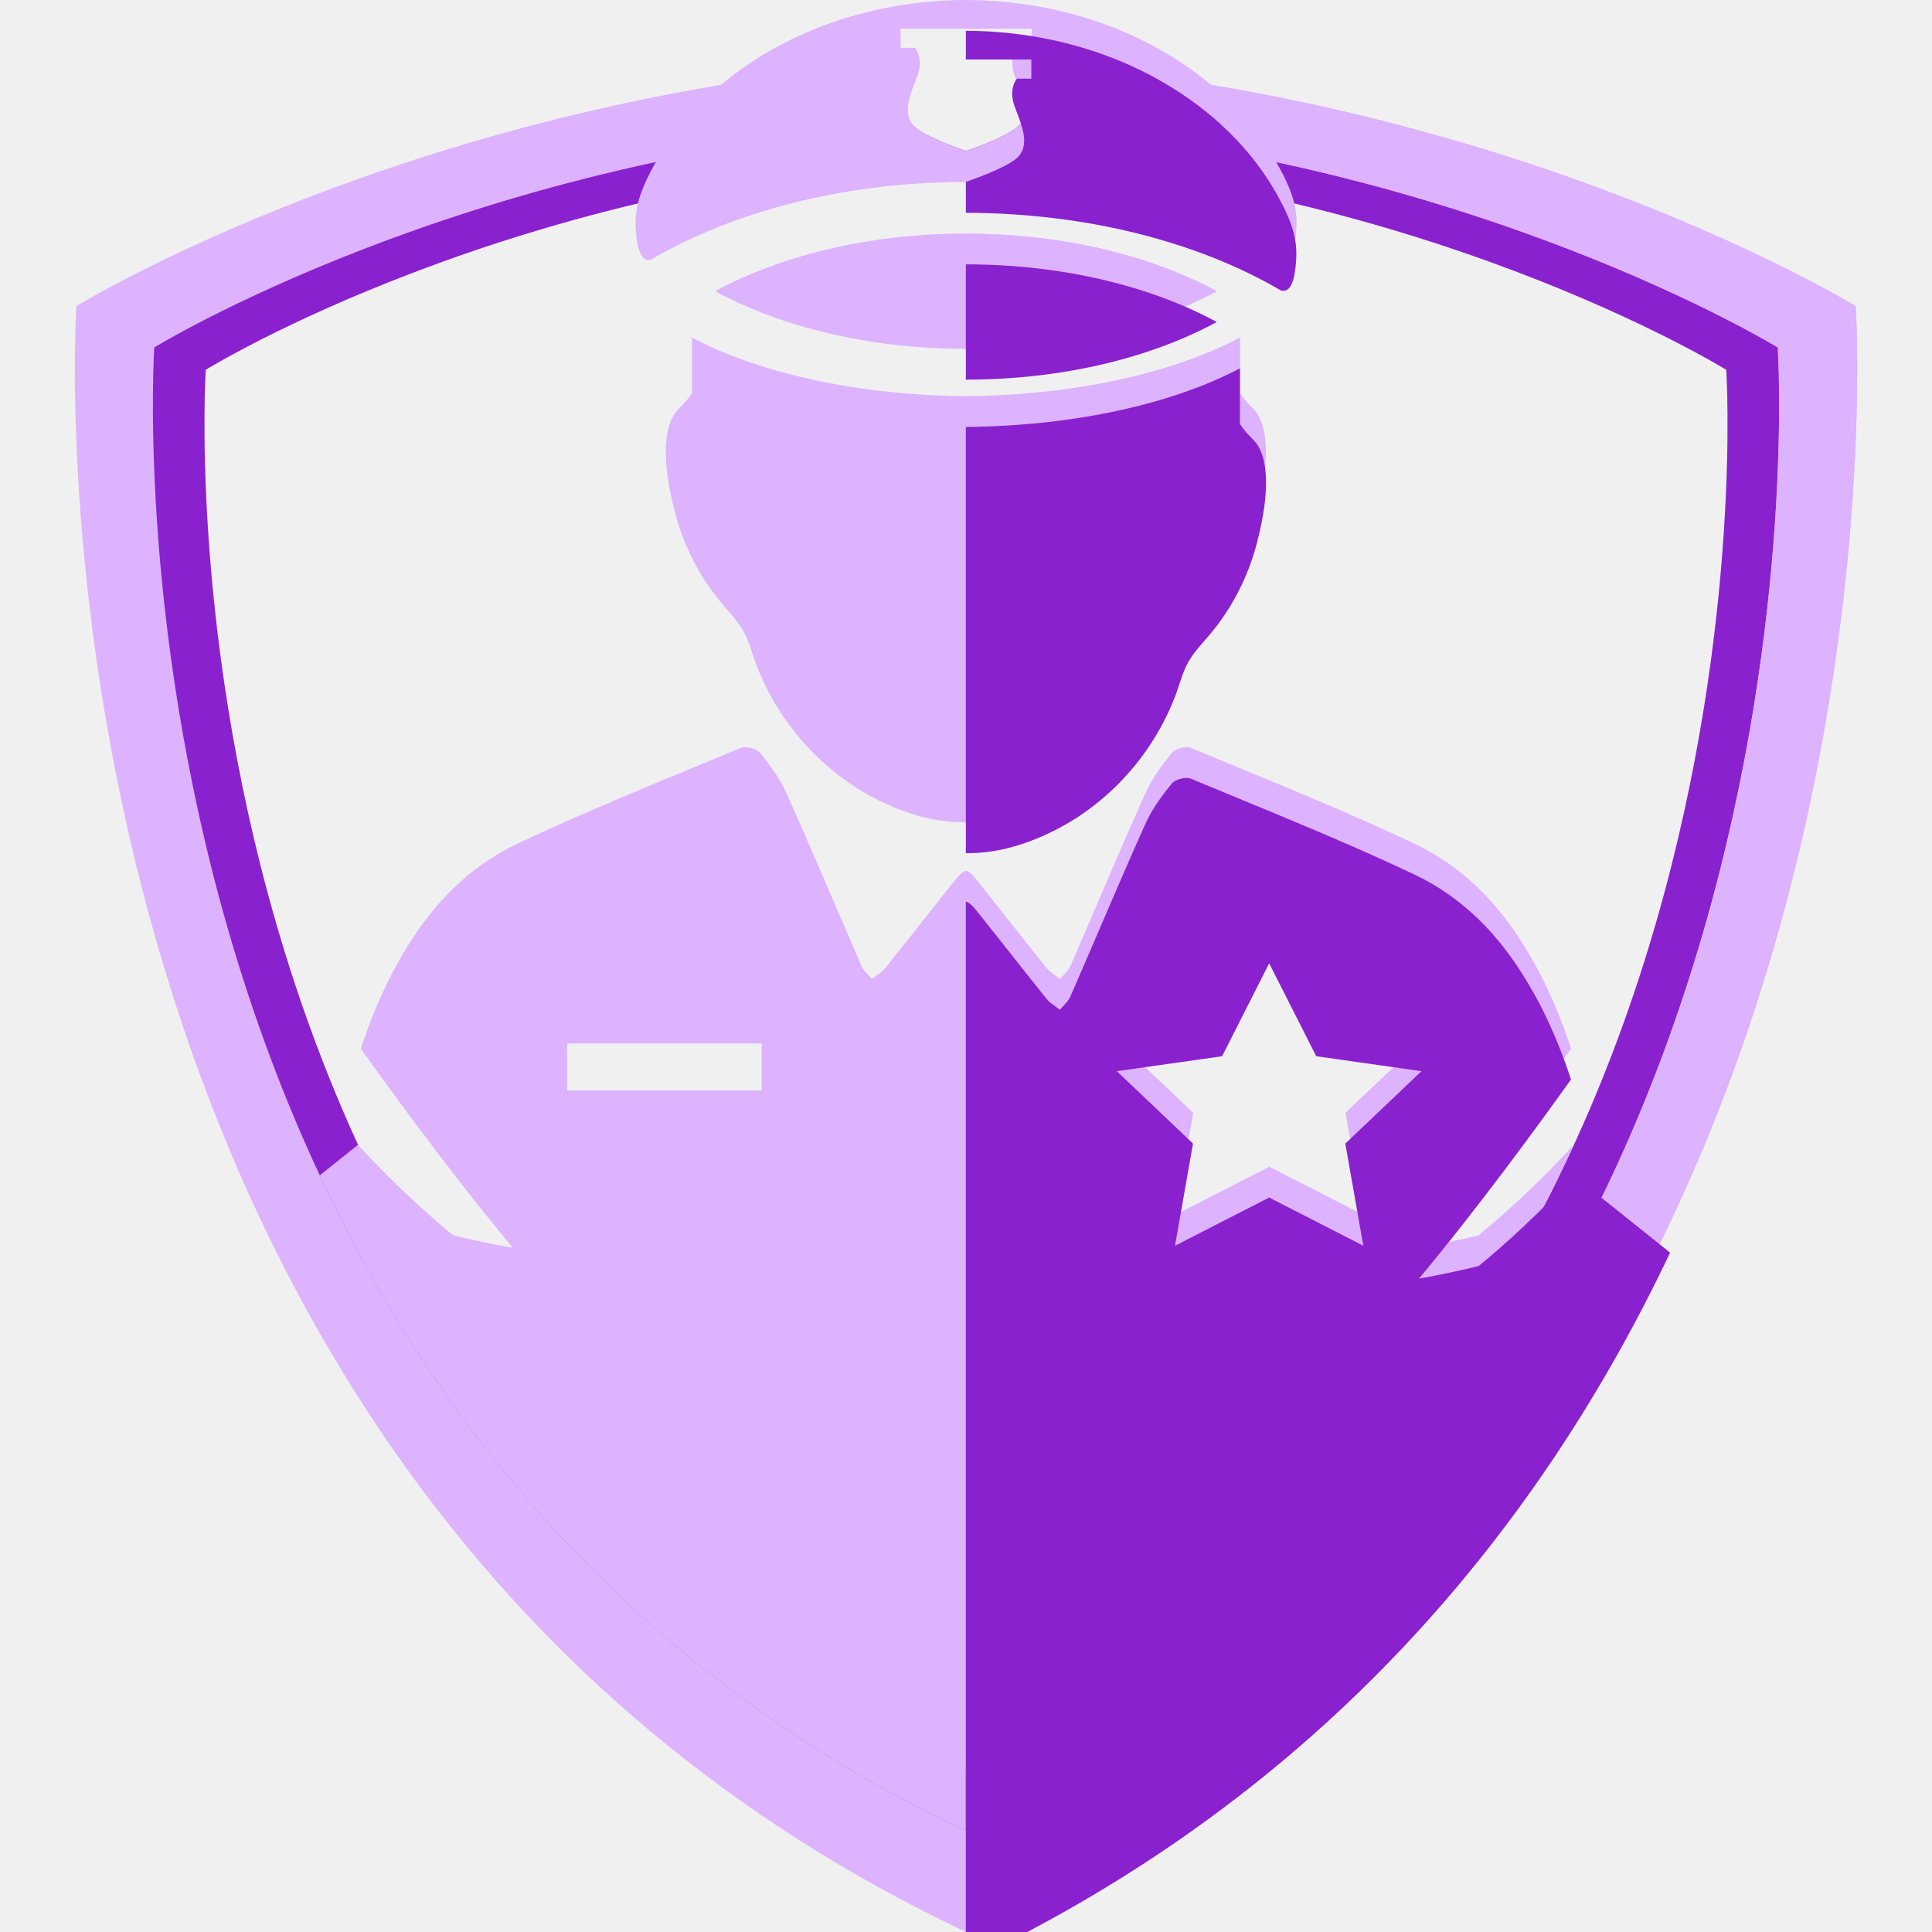
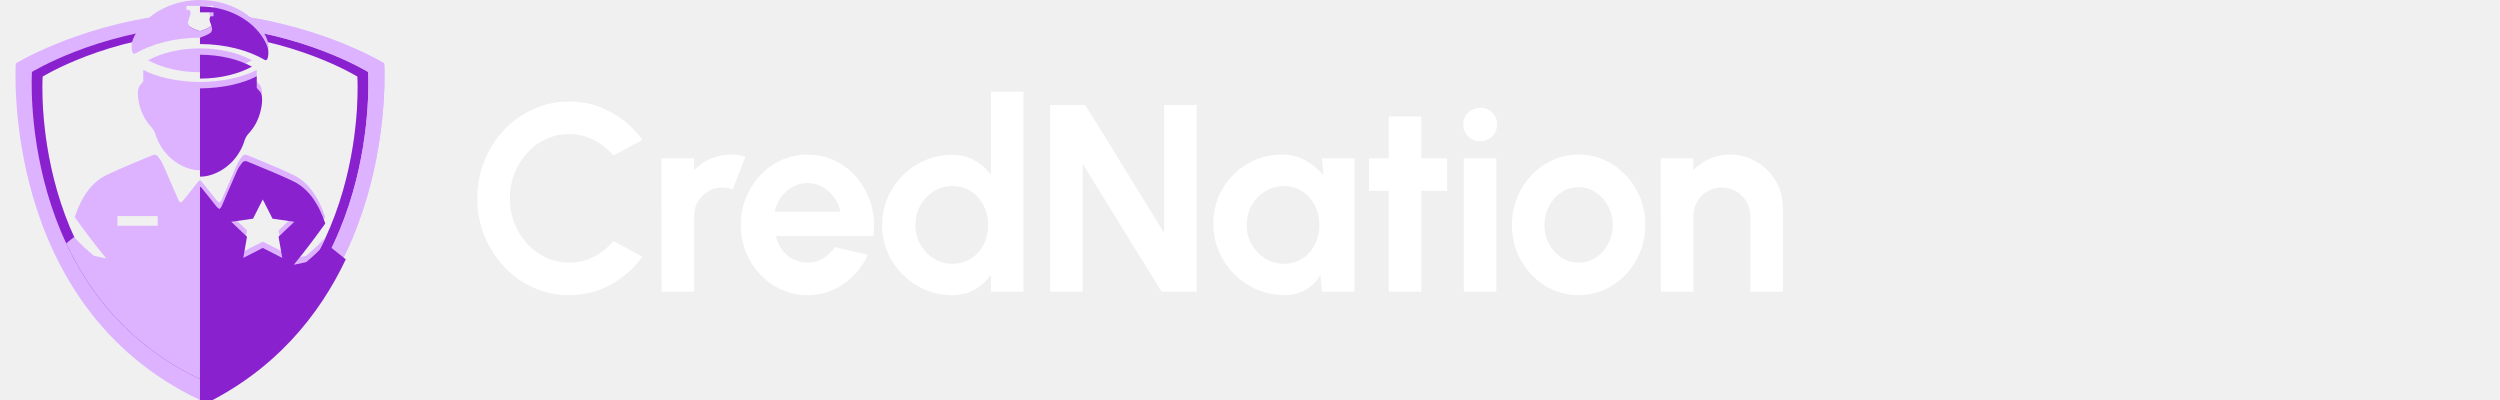
- <svg xmlns="http://www.w3.org/2000/svg" width="48" height="48" viewBox="0 0 48 48" fill="none">
-   <g clip-path="url(#clip0_652_461)">
-     <path d="M46.102 7.606C46.102 7.606 37.606 2.383 25.155 1.526C25.15 1.629 25.162 1.75 25.22 1.899C25.397 2.364 25.576 2.781 25.33 3.099C25.145 3.338 24.368 3.627 24.001 3.753C23.635 3.627 22.858 3.338 22.672 3.099C22.427 2.783 22.604 2.364 22.783 1.899C22.839 1.752 22.853 1.629 22.848 1.526C10.394 2.384 1.897 7.606 1.897 7.606C1.897 7.606 -0.044 36.642 24 48C48.043 36.642 46.102 7.606 46.102 7.606ZM24 43.953C3.452 34.178 5.111 9.187 5.111 9.187C5.111 9.187 12.824 4.411 24 3.897C35.175 4.411 42.888 9.187 42.888 9.187C42.888 9.187 44.547 34.179 24 43.953Z" fill="#DDB3FF" />
-     <path d="M44.169 8.632C44.169 8.632 36.538 3.941 25.324 3.104C25.129 3.342 24.363 3.627 24 3.752C23.637 3.627 22.873 3.342 22.676 3.104C11.464 3.941 3.833 8.632 3.833 8.632C3.833 8.632 2.062 35.126 24 45.489C45.94 35.126 44.167 8.632 44.167 8.632H44.169ZM24 43.953C3.453 34.178 5.111 9.187 5.111 9.187C5.111 9.187 12.824 4.412 24 3.897C35.176 4.412 42.889 9.187 42.889 9.187C42.889 9.187 44.547 34.179 24 43.953Z" fill="#8A21CF" />
+ <svg xmlns="http://www.w3.org/2000/svg" width="300" height="48" viewBox="0 0 300 48" fill="none">
+   <g clip-path="url(#clip0_186_2168)">
+     <path d="M46.103 7.606C46.103 7.606 37.606 2.383 25.156 1.526C25.151 1.629 25.163 1.75 25.221 1.899C25.398 2.364 25.577 2.781 25.331 3.099C25.145 3.338 24.369 3.627 24.002 3.753C23.636 3.627 22.859 3.338 22.673 3.099C22.428 2.783 22.605 2.364 22.784 1.899C22.84 1.752 22.854 1.629 22.849 1.526C10.395 2.384 1.898 7.606 1.898 7.606C1.898 7.606 -0.043 36.642 24.001 48C48.044 36.642 46.103 7.606 46.103 7.606ZM24.001 43.953C3.453 34.178 5.112 9.187 5.112 9.187C5.112 9.187 12.825 4.411 24.001 3.897C35.176 4.411 42.889 9.187 42.889 9.187C42.889 9.187 44.548 34.179 24.001 43.953Z" fill="#DDB3FF" />
+     <path d="M44.17 8.632C44.17 8.632 36.539 3.941 25.325 3.104C25.13 3.342 24.364 3.627 24.001 3.752C23.638 3.627 22.874 3.342 22.677 3.104C11.465 3.941 3.834 8.632 3.834 8.632C3.834 8.632 2.063 35.126 24.001 45.489C45.941 35.126 44.168 8.632 44.168 8.632H44.17ZM24.001 43.953C3.454 34.178 5.112 9.187 5.112 9.187C5.112 9.187 12.825 4.412 24.001 3.897C35.177 4.412 42.89 9.187 42.89 9.187C42.89 9.187 44.548 34.179 24.001 43.953Z" fill="#8A21CF" />
    <path d="M46.103 7.606C46.103 7.606 37.606 2.383 25.156 1.526C25.15 1.629 25.163 1.75 25.221 1.899C25.398 2.364 25.576 2.781 25.331 3.099C25.331 3.1 25.328 3.104 25.324 3.106C36.537 3.943 44.169 8.633 44.169 8.633C44.169 8.633 45.94 35.128 24.002 45.491V48.002C48.046 36.644 46.105 7.608 46.105 7.608L46.103 7.606Z" fill="#DDB3FF" />
    <path d="M30.235 7.235C28.596 6.346 26.406 5.803 24 5.803C21.595 5.803 19.405 6.346 17.766 7.235C19.405 8.124 21.595 8.667 24 8.667C26.406 8.667 28.596 8.124 30.235 7.235Z" fill="#DDB3FF" />
    <path d="M31.273 10.334C31.203 10.209 31.09 10.114 30.994 10.008C30.926 9.934 30.866 9.854 30.81 9.77V8.385C29.157 9.259 26.723 9.818 24 9.842C21.279 9.819 18.845 9.261 17.19 8.385V9.77C17.136 9.854 17.074 9.934 17.006 10.008C16.908 10.114 16.797 10.209 16.727 10.334C16.375 10.961 16.601 12.079 16.769 12.729C16.985 13.561 17.386 14.345 17.946 15.009C18.131 15.229 18.337 15.439 18.475 15.691C18.619 15.95 18.687 16.244 18.793 16.521C19.441 18.222 20.844 19.627 22.622 20.21C23.064 20.355 23.532 20.434 23.997 20.43C24.461 20.435 24.931 20.355 25.371 20.21C27.149 19.627 28.552 18.222 29.2 16.521C29.306 16.244 29.374 15.95 29.518 15.691C29.656 15.439 29.861 15.229 30.047 15.009C30.607 14.345 31.008 13.561 31.224 12.729C31.392 12.079 31.618 10.961 31.266 10.334H31.273Z" fill="#DDB3FF" />
    <path d="M31.854 4.297C31.708 4.01 31.54 3.735 31.354 3.471C30.584 2.388 29.501 1.538 28.293 0.957C26.964 0.318 25.48 0.003 24 0C22.521 0.003 21.037 0.318 19.708 0.957C18.5 1.537 17.417 2.388 16.647 3.471C16.459 3.735 16.293 4.01 16.147 4.297C15.911 4.765 15.76 5.172 15.796 5.695C15.809 5.876 15.842 6.55 16.177 6.449C18.211 5.258 20.967 4.524 24.002 4.521C27.037 4.524 29.794 5.258 31.827 6.449C32.162 6.548 32.194 5.875 32.208 5.695C32.245 5.172 32.094 4.764 31.857 4.297H31.854ZM25.629 1.188H25.273C25.273 1.188 25.044 1.432 25.221 1.897C25.398 2.362 25.577 2.779 25.331 3.097C25.145 3.336 24.369 3.625 24.002 3.752C23.636 3.625 22.859 3.336 22.673 3.097C22.428 2.781 22.605 2.362 22.784 1.897C22.962 1.432 22.731 1.188 22.731 1.188H22.375V0.713H25.631V1.188H25.629Z" fill="#DDB3FF" />
    <path d="M36.74 30.689C36.249 30.81 35.753 30.913 35.255 31.003C36.714 29.255 38.206 27.214 39.034 26.055C38.846 25.476 38.616 24.907 38.341 24.349C38.21 24.083 38.066 23.828 37.915 23.579C37.244 22.468 36.362 21.54 35.143 20.962C33.323 20.099 31.445 19.355 29.583 18.579C29.462 18.528 29.197 18.6 29.113 18.704C28.861 19.015 28.617 19.348 28.456 19.711C27.819 21.131 27.218 22.567 26.596 23.994C26.541 24.117 26.425 24.215 26.338 24.322C26.226 24.233 26.094 24.162 26.006 24.054C25.438 23.348 24.883 22.634 24.316 21.926C24.169 21.741 24.081 21.647 23.999 21.635C23.916 21.647 23.83 21.741 23.681 21.926C23.115 22.634 22.561 23.348 21.991 24.054C21.905 24.162 21.772 24.233 21.66 24.322C21.572 24.213 21.456 24.117 21.402 23.994C20.78 22.567 20.178 21.131 19.542 19.711C19.38 19.35 19.137 19.015 18.884 18.704C18.8 18.601 18.537 18.53 18.414 18.579C16.552 19.355 14.675 20.099 12.854 20.962C11.636 21.54 10.754 22.468 10.082 23.579C9.932 23.828 9.788 24.085 9.656 24.349C9.383 24.909 9.151 25.476 8.964 26.055C9.791 27.214 11.285 29.255 12.742 31.003C12.243 30.911 11.746 30.81 11.257 30.689C10.53 30.089 9.723 29.347 8.894 28.443L7.943 29.204C10.842 35.403 15.739 41.589 23.997 45.489V43.953C30.996 40.623 35.417 35.528 38.206 30.257C38.525 29.653 38.823 29.048 39.1 28.443C38.271 29.347 37.465 30.091 36.737 30.689H36.74ZM18.925 27.091H14.091V25.924H18.925V27.091ZM31.536 28.987L29.197 30.185L29.645 27.647L27.753 25.849L30.367 25.478L31.536 23.169L32.706 25.478L35.32 25.849L33.428 27.647L33.875 30.185L31.536 28.987Z" fill="#DDB3FF" />
-     <path d="M40.051 29.969L39.101 29.208C38.272 30.112 37.465 30.856 36.738 31.454C36.247 31.575 35.751 31.678 35.253 31.768C36.711 30.02 38.203 27.979 39.031 26.82C38.843 26.241 38.614 25.672 38.339 25.114C38.207 24.848 38.063 24.593 37.912 24.344C37.241 23.233 36.359 22.305 35.14 21.727C33.32 20.864 31.443 20.12 29.581 19.344C29.459 19.293 29.195 19.365 29.111 19.469C28.858 19.78 28.614 20.113 28.453 20.476C27.817 21.896 27.215 23.332 26.593 24.759C26.538 24.882 26.423 24.979 26.335 25.087C26.223 24.998 26.09 24.926 26.004 24.819C25.436 24.113 24.88 23.398 24.314 22.691C24.166 22.506 24.078 22.412 23.996 22.4V44.716V48.763C32.954 44.531 38.305 37.846 41.493 31.122L40.051 29.967V29.969ZM31.532 29.752L29.193 30.95L29.64 28.412L27.748 26.613L30.363 26.242L31.532 23.933L32.702 26.242L35.316 26.613L33.424 28.412L33.871 30.95L31.532 29.752Z" fill="#8A21CF" />
-     <path d="M23.996 6.568V9.432C26.402 9.432 28.592 8.889 30.231 8C28.592 7.111 26.402 6.568 23.996 6.568Z" fill="#8A21CF" />
-     <path d="M29.202 17.286C29.307 17.009 29.375 16.715 29.519 16.456C29.658 16.204 29.863 15.994 30.05 15.774C30.61 15.11 31.011 14.326 31.227 13.493C31.395 12.844 31.621 11.726 31.269 11.099C31.199 10.974 31.087 10.878 30.99 10.772C30.922 10.699 30.862 10.618 30.806 10.535V9.15C29.153 10.024 26.719 10.583 23.996 10.607V21.197C24.461 21.202 24.931 21.122 25.371 20.976C27.149 20.394 28.551 18.989 29.2 17.288L29.202 17.286Z" fill="#8A21CF" />
-     <path d="M31.849 5.062C31.704 4.775 31.535 4.5 31.35 4.236C30.58 3.153 29.496 2.303 28.288 1.722C26.959 1.083 25.476 0.768 23.996 0.765V1.479H25.623V1.955H25.267C25.267 1.955 25.038 2.199 25.215 2.664C25.392 3.129 25.571 3.546 25.325 3.864C25.139 4.103 24.363 4.392 23.996 4.518V5.287C27.031 5.293 29.787 6.024 31.821 7.215C32.156 7.316 32.188 6.641 32.202 6.462C32.239 5.939 32.088 5.53 31.851 5.064L31.849 5.062Z" fill="#8A21CF" />
+     <path d="M40.053 29.969L39.102 29.208C38.273 30.112 37.466 30.856 36.739 31.454C36.248 31.575 35.752 31.678 35.254 31.768C36.712 30.02 38.204 27.979 39.032 26.82C38.844 26.241 38.615 25.672 38.34 25.114C38.208 24.848 38.064 24.593 37.913 24.344C37.242 23.233 36.36 22.305 35.141 21.727C33.321 20.864 31.444 20.12 29.581 19.344C29.46 19.293 29.196 19.365 29.112 19.469C28.859 19.78 28.615 20.113 28.454 20.476C27.818 21.896 27.216 23.332 26.594 24.759C26.539 24.882 26.424 24.979 26.336 25.087C26.224 24.998 26.091 24.926 26.005 24.819C25.437 24.113 24.881 23.398 24.314 22.691C24.167 22.506 24.079 22.412 23.997 22.4V44.716V48.763C32.955 44.531 38.306 37.846 41.494 31.122L40.053 29.967V29.969ZM31.533 29.752L29.194 30.95L29.641 28.412L27.749 26.613L30.363 26.242L31.533 23.933L32.702 26.242L35.317 26.613L33.425 28.412L33.872 30.95L31.533 29.752Z" fill="#8A21CF" />
+     <path d="M23.997 6.568V9.432C26.403 9.432 28.593 8.889 30.232 8C28.593 7.111 26.403 6.568 23.997 6.568Z" fill="#8A21CF" />
+     <path d="M29.203 17.286C29.308 17.009 29.376 16.715 29.52 16.456C29.659 16.204 29.864 15.994 30.051 15.774C30.611 15.11 31.012 14.326 31.228 13.493C31.396 12.844 31.622 11.726 31.27 11.099C31.2 10.974 31.088 10.878 30.991 10.772C30.923 10.699 30.863 10.618 30.807 10.535V9.15C29.154 10.024 26.72 10.583 23.997 10.607V21.197C24.462 21.202 24.932 21.122 25.372 20.976C27.15 20.394 28.552 18.989 29.201 17.288L29.203 17.286Z" fill="#8A21CF" />
+     <path d="M31.85 5.062C31.705 4.775 31.537 4.5 31.351 4.236C30.581 3.153 29.497 2.303 28.289 1.722C26.96 1.083 25.477 0.768 23.997 0.765V1.479H25.624V1.955H25.268C25.268 1.955 25.039 2.199 25.216 2.664C25.393 3.129 25.572 3.546 25.326 3.864C25.14 4.103 24.363 4.392 23.997 4.518V5.287C27.032 5.293 29.788 6.024 31.822 7.215C32.157 7.316 32.189 6.641 32.203 6.462C32.24 5.939 32.089 5.53 31.852 5.064L31.85 5.062Z" fill="#8A21CF" />
  </g>
+   <path d="M68.288 35.416C66.773 35.416 65.349 35.117 64.016 34.52C62.683 33.912 61.509 33.075 60.496 32.008C59.493 30.941 58.704 29.709 58.128 28.312C57.563 26.904 57.28 25.4 57.28 23.8C57.28 22.189 57.563 20.685 58.128 19.288C58.704 17.88 59.493 16.648 60.496 15.592C61.509 14.525 62.683 13.693 64.016 13.096C65.349 12.488 66.773 12.184 68.288 12.184C70.101 12.184 71.771 12.605 73.296 13.448C74.821 14.28 76.085 15.395 77.088 16.792L73.6 18.664C72.971 17.885 72.187 17.261 71.248 16.792C70.32 16.323 69.333 16.088 68.288 16.088C67.307 16.088 66.384 16.291 65.52 16.696C64.656 17.091 63.899 17.645 63.248 18.36C62.597 19.064 62.091 19.885 61.728 20.824C61.365 21.752 61.184 22.744 61.184 23.8C61.184 24.867 61.365 25.864 61.728 26.792C62.101 27.72 62.613 28.541 63.264 29.256C63.915 29.96 64.667 30.515 65.52 30.92C66.384 31.315 67.307 31.512 68.288 31.512C69.355 31.512 70.347 31.277 71.264 30.808C72.192 30.328 72.971 29.699 73.6 28.92L77.088 30.808C76.085 32.195 74.821 33.309 73.296 34.152C71.771 34.995 70.101 35.416 68.288 35.416ZM79.39 35L79.374 19H83.278L83.294 20.424C83.838 19.848 84.488 19.395 85.246 19.064C86.003 18.723 86.819 18.552 87.694 18.552C88.28 18.552 88.867 18.637 89.454 18.808L87.918 22.744C87.512 22.584 87.107 22.504 86.702 22.504C86.072 22.504 85.496 22.659 84.974 22.968C84.462 23.267 84.051 23.677 83.742 24.2C83.443 24.712 83.294 25.283 83.294 25.912V35H79.39ZM96.899 35.416C95.427 35.416 94.083 35.037 92.867 34.28C91.661 33.523 90.696 32.504 89.971 31.224C89.256 29.944 88.899 28.531 88.899 26.984C88.899 25.821 89.107 24.733 89.523 23.72C89.939 22.696 90.509 21.8 91.235 21.032C91.971 20.253 92.824 19.645 93.795 19.208C94.765 18.771 95.8 18.552 96.899 18.552C98.147 18.552 99.288 18.819 100.323 19.352C101.368 19.875 102.253 20.595 102.979 21.512C103.704 22.429 104.232 23.475 104.563 24.648C104.893 25.821 104.968 27.048 104.787 28.328H93.091C93.24 28.925 93.485 29.464 93.827 29.944C94.168 30.413 94.6 30.792 95.123 31.08C95.645 31.357 96.237 31.501 96.899 31.512C97.581 31.523 98.2 31.363 98.755 31.032C99.32 30.691 99.789 30.232 100.163 29.656L104.147 30.584C103.496 32.003 102.525 33.165 101.235 34.072C99.944 34.968 98.499 35.416 96.899 35.416ZM92.963 25.4H100.835C100.717 24.76 100.467 24.184 100.083 23.672C99.709 23.149 99.245 22.733 98.691 22.424C98.136 22.115 97.539 21.96 96.899 21.96C96.259 21.96 95.667 22.115 95.123 22.424C94.579 22.723 94.115 23.133 93.731 23.656C93.357 24.168 93.101 24.749 92.963 25.4ZM118.909 11H122.813V35H118.909V33C118.397 33.715 117.751 34.296 116.973 34.744C116.194 35.192 115.293 35.416 114.269 35.416C113.106 35.416 112.018 35.197 111.005 34.76C109.991 34.323 109.095 33.72 108.317 32.952C107.549 32.173 106.946 31.277 106.509 30.264C106.071 29.251 105.853 28.163 105.853 27C105.853 25.837 106.071 24.749 106.509 23.736C106.946 22.723 107.549 21.832 108.317 21.064C109.095 20.285 109.991 19.677 111.005 19.24C112.018 18.803 113.106 18.584 114.269 18.584C115.293 18.584 116.194 18.808 116.973 19.256C117.751 19.693 118.397 20.275 118.909 21V11ZM114.317 31.656C115.149 31.656 115.885 31.448 116.525 31.032C117.165 30.616 117.666 30.056 118.029 29.352C118.391 28.637 118.573 27.853 118.573 27C118.573 26.136 118.391 25.352 118.029 24.648C117.666 23.933 117.159 23.368 116.509 22.952C115.869 22.536 115.138 22.328 114.317 22.328C113.495 22.328 112.743 22.541 112.061 22.968C111.389 23.384 110.85 23.944 110.445 24.648C110.05 25.352 109.853 26.136 109.853 27C109.853 27.864 110.055 28.648 110.461 29.352C110.866 30.056 111.405 30.616 112.077 31.032C112.759 31.448 113.506 31.656 114.317 31.656ZM126.016 35V12.6H130.24L139.696 27.944V12.6H143.6V35H139.392L129.92 19.656V35H126.016ZM158.628 19H162.532V35H158.628L158.452 33.016C158.014 33.731 157.433 34.312 156.708 34.76C155.993 35.197 155.145 35.416 154.164 35.416C152.98 35.416 151.87 35.192 150.836 34.744C149.801 34.296 148.889 33.677 148.1 32.888C147.321 32.099 146.708 31.187 146.26 30.152C145.822 29.117 145.604 28.008 145.604 26.824C145.604 25.683 145.812 24.611 146.228 23.608C146.654 22.605 147.246 21.725 148.004 20.968C148.761 20.211 149.636 19.619 150.628 19.192C151.62 18.765 152.686 18.552 153.828 18.552C154.884 18.552 155.828 18.787 156.66 19.256C157.502 19.725 158.217 20.323 158.804 21.048L158.628 19ZM154.068 31.656C154.9 31.656 155.636 31.448 156.276 31.032C156.916 30.616 157.417 30.056 157.78 29.352C158.142 28.637 158.324 27.853 158.324 27C158.324 26.136 158.142 25.352 157.78 24.648C157.417 23.933 156.91 23.368 156.26 22.952C155.62 22.536 154.889 22.328 154.068 22.328C153.246 22.328 152.494 22.541 151.812 22.968C151.14 23.384 150.601 23.944 150.196 24.648C149.801 25.352 149.604 26.136 149.604 27C149.604 27.864 149.806 28.648 150.212 29.352C150.617 30.056 151.156 30.616 151.828 31.032C152.51 31.448 153.257 31.656 154.068 31.656ZM173.656 22.904H170.552V35H166.648V22.904H164.28V19H166.648V13.976H170.552V19H173.656V22.904ZM175.659 19H179.563V35H175.659V19ZM177.643 16.936C177.067 16.936 176.581 16.749 176.187 16.376C175.792 15.992 175.595 15.512 175.595 14.936C175.595 14.371 175.792 13.896 176.187 13.512C176.581 13.128 177.061 12.936 177.627 12.936C178.192 12.936 178.667 13.128 179.051 13.512C179.445 13.896 179.643 14.371 179.643 14.936C179.643 15.512 179.451 15.992 179.067 16.376C178.683 16.749 178.208 16.936 177.643 16.936ZM189.434 35.416C187.962 35.416 186.618 35.037 185.402 34.28C184.196 33.523 183.231 32.509 182.506 31.24C181.791 29.96 181.434 28.547 181.434 27C181.434 25.827 181.642 24.733 182.058 23.72C182.474 22.696 183.044 21.8 183.77 21.032C184.506 20.253 185.359 19.645 186.33 19.208C187.3 18.771 188.335 18.552 189.434 18.552C190.906 18.552 192.244 18.931 193.45 19.688C194.666 20.445 195.631 21.464 196.346 22.744C197.071 24.024 197.434 25.443 197.434 27C197.434 28.163 197.226 29.251 196.81 30.264C196.394 31.277 195.818 32.173 195.082 32.952C194.356 33.72 193.508 34.323 192.538 34.76C191.578 35.197 190.543 35.416 189.434 35.416ZM189.434 31.512C190.212 31.512 190.911 31.304 191.53 30.888C192.148 30.472 192.634 29.923 192.986 29.24C193.348 28.557 193.53 27.811 193.53 27C193.53 26.168 193.343 25.411 192.97 24.728C192.607 24.035 192.111 23.485 191.482 23.08C190.863 22.664 190.18 22.456 189.434 22.456C188.666 22.456 187.972 22.664 187.354 23.08C186.735 23.496 186.244 24.051 185.882 24.744C185.519 25.437 185.338 26.189 185.338 27C185.338 27.843 185.524 28.605 185.898 29.288C186.271 29.971 186.767 30.515 187.386 30.92C188.015 31.315 188.698 31.512 189.434 31.512ZM213.941 24.888V35H210.037V25.912C210.037 25.283 209.882 24.712 209.573 24.2C209.264 23.677 208.848 23.267 208.325 22.968C207.813 22.659 207.242 22.504 206.613 22.504C205.984 22.504 205.408 22.659 204.885 22.968C204.373 23.267 203.962 23.677 203.653 24.2C203.354 24.712 203.205 25.283 203.205 25.912V35H199.301L199.285 19H203.189L203.205 20.424C203.749 19.848 204.4 19.395 205.157 19.064C205.914 18.723 206.73 18.552 207.605 18.552C208.768 18.552 209.829 18.84 210.789 19.416C211.749 19.981 212.512 20.744 213.077 21.704C213.653 22.653 213.941 23.715 213.941 24.888Z" fill="white" />
  <defs>
-     <clipPath id="clip0_652_461">
+     <clipPath id="clip0_186_2168">
      <rect width="48" height="48" fill="white" />
    </clipPath>
  </defs>
</svg>
